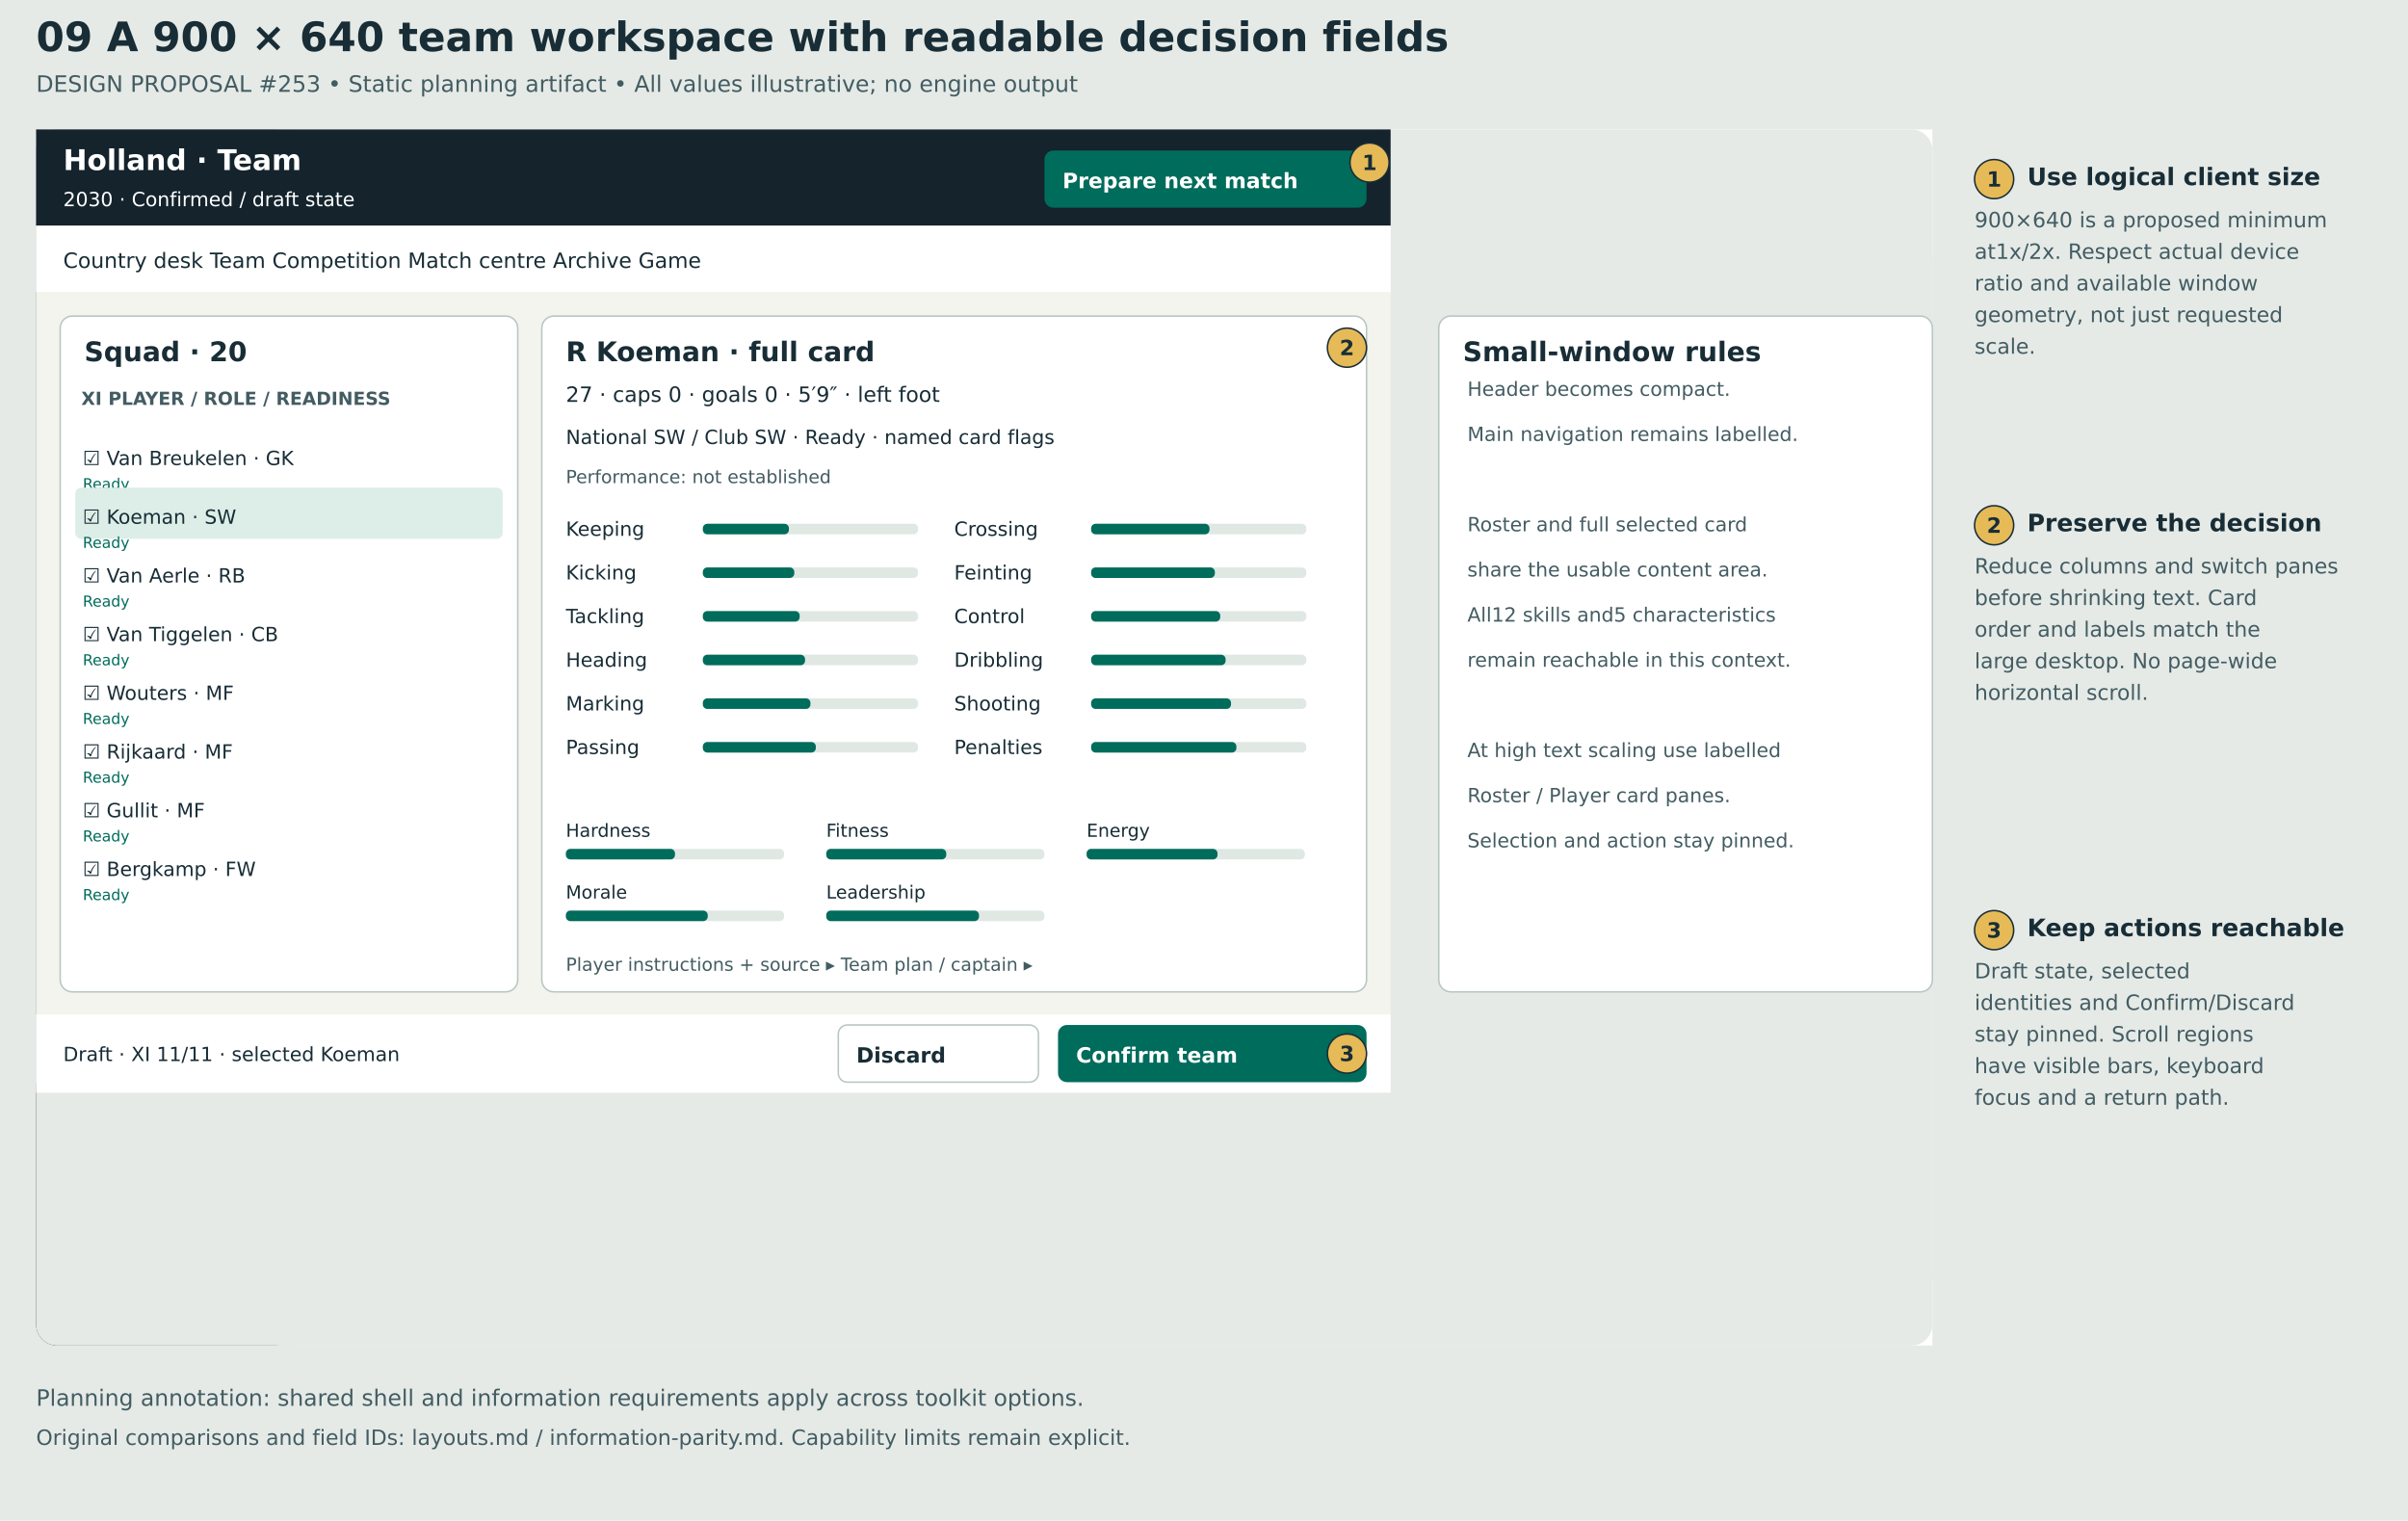
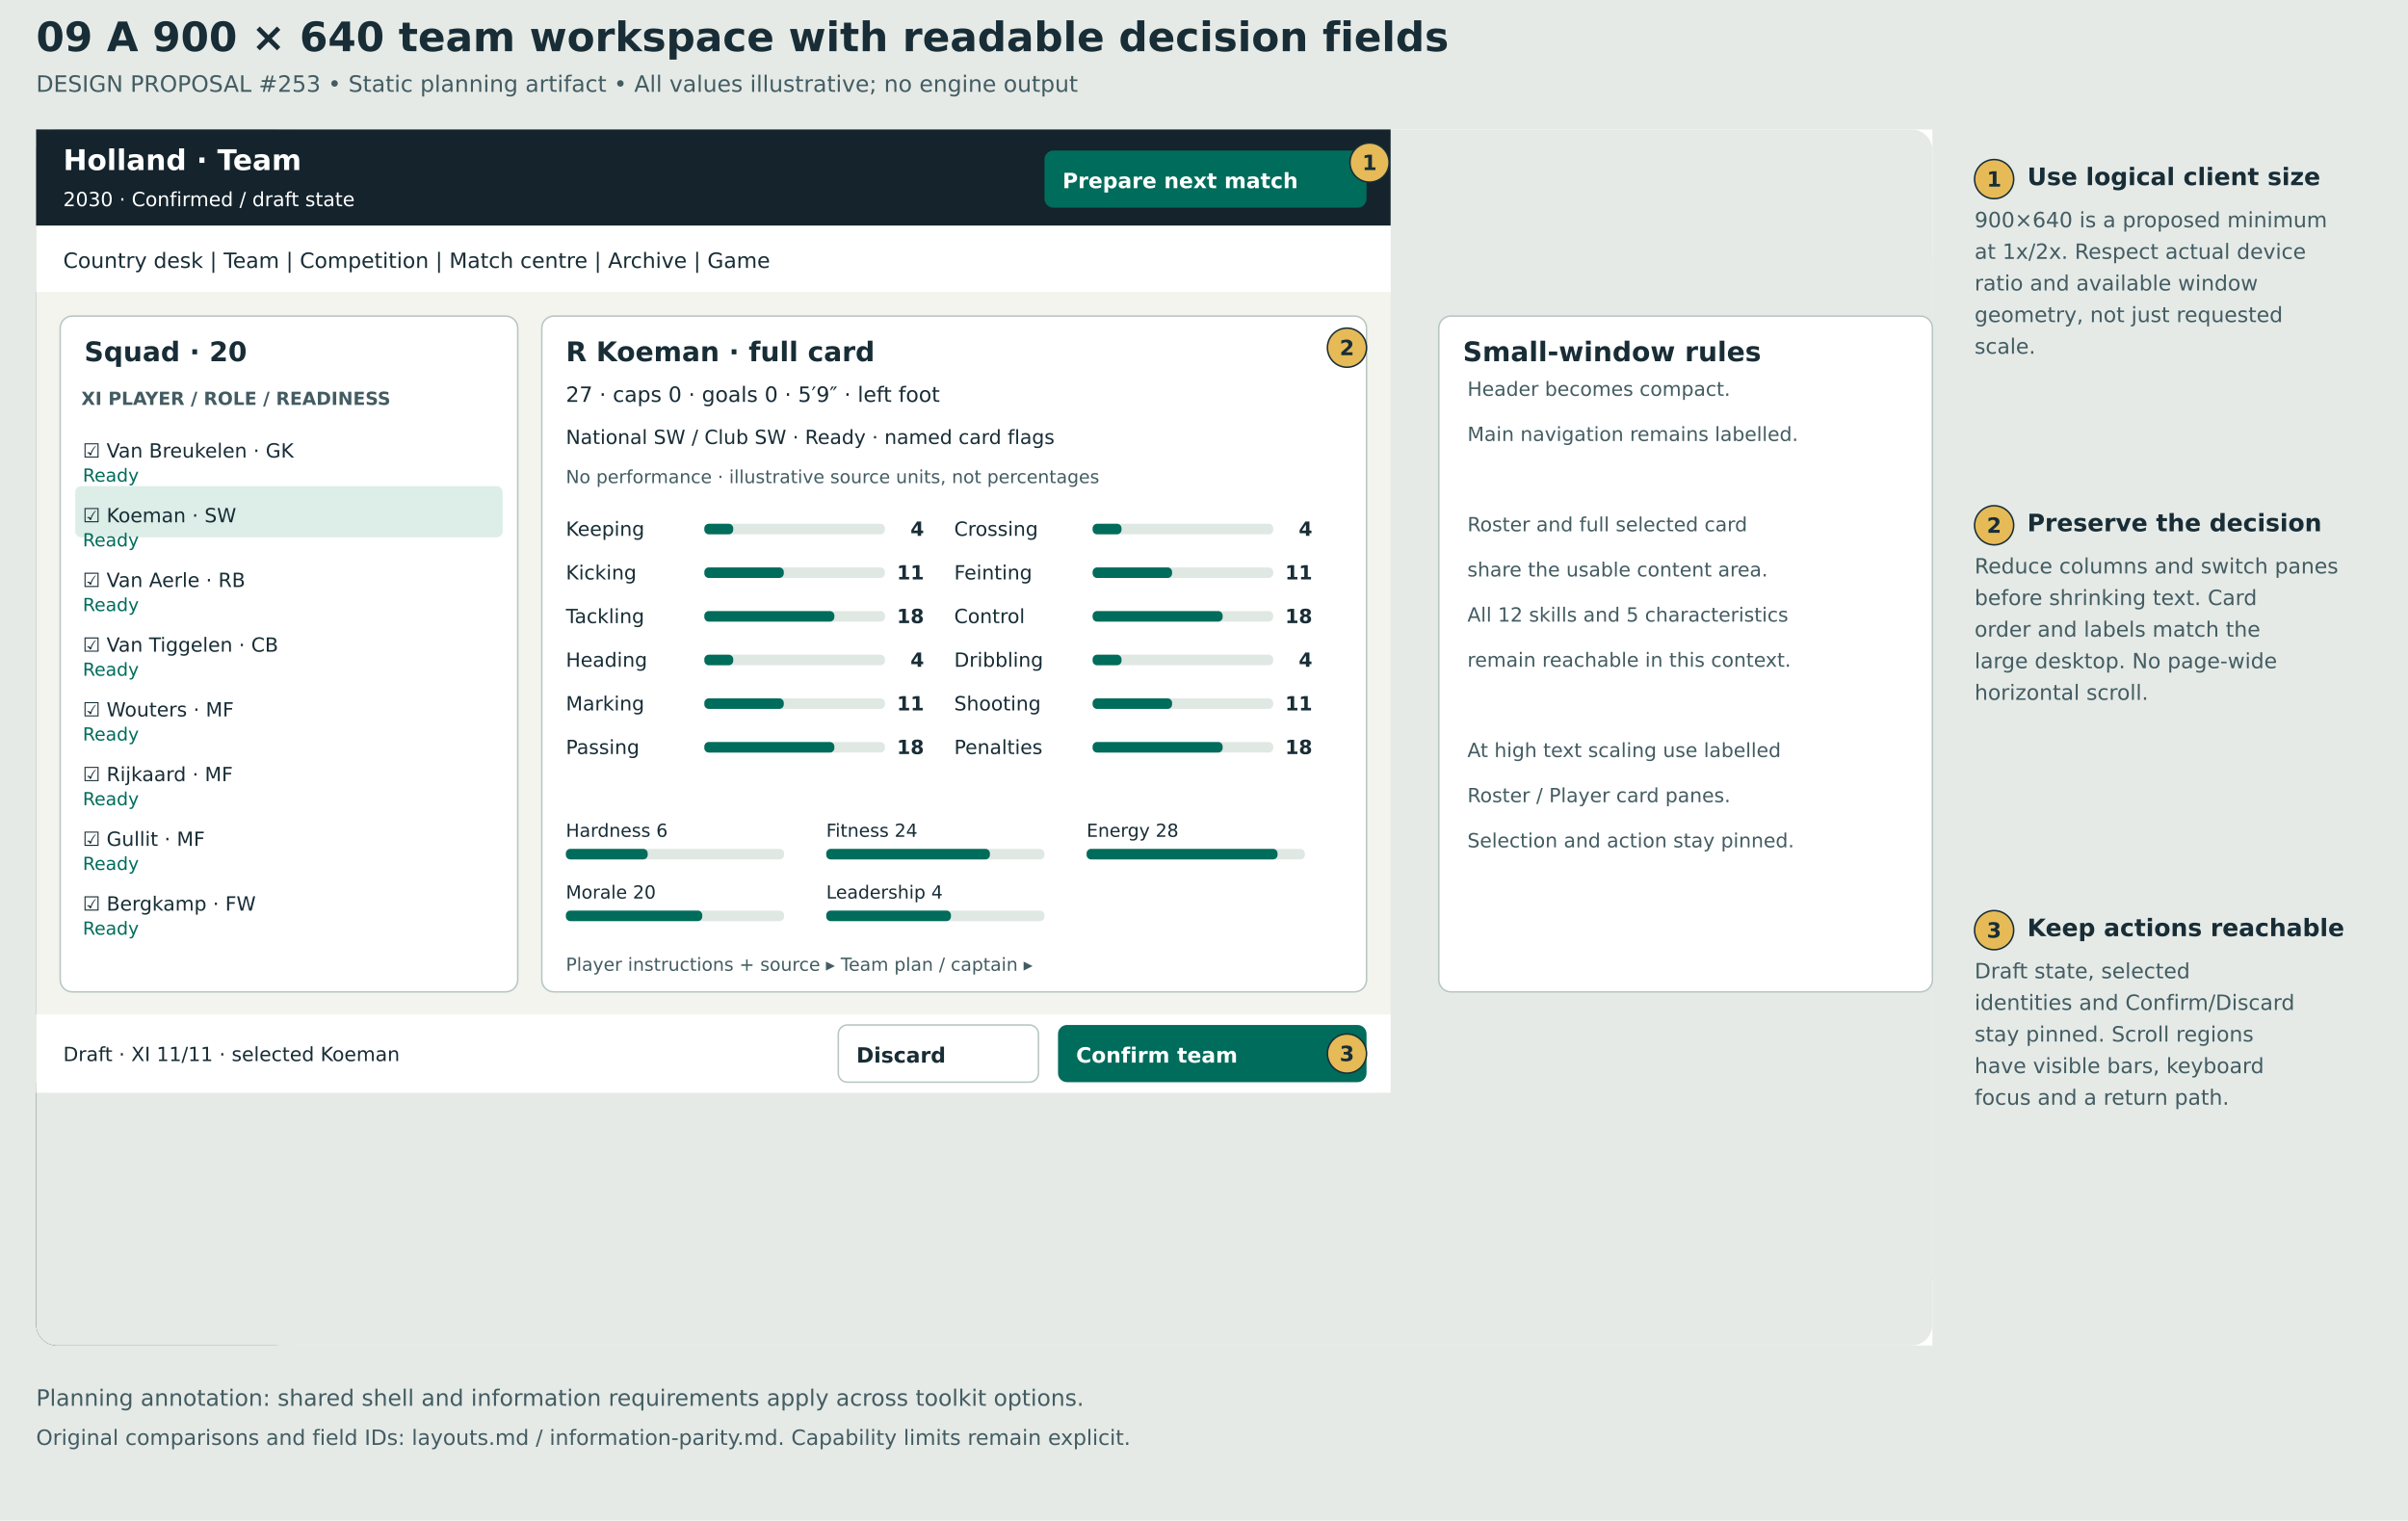
<svg xmlns="http://www.w3.org/2000/svg" width="1600" height="1010" viewBox="0 0 1600 1010" role="img" aria-labelledby="title desc">
  <g font-family="DejaVu Sans, Segoe UI, sans-serif">
    <rect x="0" y="0" width="1600" height="1010" rx="0" fill="#E5EAE7" />
    <text x="24" y="34" fill="#182D36" font-size="27" font-weight="700">09  A 900 × 640 team workspace with readable decision fields</text>
    <text x="24" y="61" fill="#435C62" font-size="15" font-weight="400">DESIGN PROPOSAL #253  •  Static planning artifact  •  All values illustrative; no engine output</text>
    <rect x="24" y="86" width="1260" height="808" rx="14" fill="#F3F4ED" />
    <rect x="24" y="86" width="172" height="808" rx="14" fill="#14232C" />
    <text x="45" y="133" fill="#FFFFFF" font-size="26" font-weight="700">GOAL2</text>
    <text x="45" y="158" fill="#BACFC8" font-size="10" font-weight="700">COUNTRY MANAGER</text>
    <text x="47" y="202" fill="#FFFFFF" font-size="15" font-weight="400">Country desk</text>
    <rect x="34" y="230" width="152" height="42" rx="7" fill="#006C5B" />
    <text x="47" y="257" fill="#FFFFFF" font-size="15" font-weight="600">Team</text>
    <text x="47" y="312" fill="#FFFFFF" font-size="15" font-weight="400">Competition</text>
    <text x="47" y="367" fill="#FFFFFF" font-size="15" font-weight="400">Match centre</text>
    <text x="47" y="422" fill="#FFFFFF" font-size="15" font-weight="400">Archive</text>
    <line x1="44" y1="735" x2="174" y2="735" stroke="#536B71" />
    <text x="47" y="768" fill="#FFFFFF" font-size="15" font-weight="400">Game  ▾</text>
    <text x="47" y="797" fill="#BACFC8" font-size="14" font-weight="400">Help  F1</text>
    <rect x="196" y="86" width="1088" height="86" rx="0" fill="#FFFFFF" />
    <text x="218" y="118" fill="#182D36" font-size="23" font-weight="700">Holland · A Claude</text>
    <text x="218" y="148" fill="#435C62" font-size="14" font-weight="400">2030 · World Cup · Last sixteen</text>
    <rect x="990" y="105" width="270" height="38" rx="6" fill="#006C5B" />
    <text x="1002" y="130" fill="#FFFFFF" font-size="14" font-weight="600">Prepare next match</text>
    <rect x="196" y="850" width="1088" height="44" rx="0" fill="#FFFFFF" />
    <line x1="196" y1="850" x2="1284" y2="850" stroke="#B7C6C3" />
    <text x="218" y="878" fill="#435C62" font-size="13" font-weight="400">Confirmed team  •  Last saved checkpoint available in Game</text>
    <rect x="24" y="86" width="1260" height="808" rx="14" fill="#E5EAE7" />
    <rect x="24" y="86" width="900" height="640" rx="8" fill="#F3F4ED" />
    <rect x="24" y="86" width="900" height="64" rx="0" fill="#14232C" />
    <text x="42" y="113" fill="#FFFFFF" font-size="19" font-weight="700">Holland · Team</text>
    <text x="42" y="137" fill="#FFFFFF" font-size="13" font-weight="400">2030 · Confirmed / draft state</text>
    <rect x="694" y="100" width="214" height="38" rx="6" fill="#006C5B" />
    <text x="706" y="125" fill="#FFFFFF" font-size="14" font-weight="600">Prepare next match</text>
    <rect x="24" y="150" width="900" height="44" rx="0" fill="#FFFFFF" />
-     <text x="42" y="178" fill="#182D36" font-size="14" font-weight="400">Country desk   Team   Competition   Match centre   Archive   Game</text>
+     <text x="42" y="178" fill="#182D36" font-size="14" font-weight="400">Country desk  |  Team  |  Competition  |  Match centre  |  Archive  |  Game</text>
    <rect x="40" y="210" width="304" height="449" rx="8" fill="#FFFFFF" stroke="#B7C6C3" />
    <text x="56" y="240" fill="#182D36" font-size="18" font-weight="700">Squad · 20</text>
    <text x="54" y="269" fill="#435C62" font-size="12" font-weight="600">XI   PLAYER / ROLE / READINESS</text>
-     <text x="55" y="309" fill="#182D36" font-size="13" font-weight="400">☑ Van Breukelen · GK</text>
-     <text x="55" y="325" fill="#006C5B" font-size="10" font-weight="400">Ready</text>
-     <rect x="50" y="324" width="284" height="34" rx="4" fill="#DCEEE7" />
-     <text x="55" y="348" fill="#182D36" font-size="13" font-weight="400">☑ Koeman · SW</text>
-     <text x="55" y="364" fill="#006C5B" font-size="10" font-weight="400">Ready</text>
-     <text x="55" y="387" fill="#182D36" font-size="13" font-weight="400">☑ Van Aerle · RB</text>
-     <text x="55" y="403" fill="#006C5B" font-size="10" font-weight="400">Ready</text>
-     <text x="55" y="426" fill="#182D36" font-size="13" font-weight="400">☑ Van Tiggelen · CB</text>
-     <text x="55" y="442" fill="#006C5B" font-size="10" font-weight="400">Ready</text>
-     <text x="55" y="465" fill="#182D36" font-size="13" font-weight="400">☑ Wouters · MF</text>
-     <text x="55" y="481" fill="#006C5B" font-size="10" font-weight="400">Ready</text>
-     <text x="55" y="504" fill="#182D36" font-size="13" font-weight="400">☑ Rijkaard · MF</text>
-     <text x="55" y="520" fill="#006C5B" font-size="10" font-weight="400">Ready</text>
-     <text x="55" y="543" fill="#182D36" font-size="13" font-weight="400">☑ Gullit · MF</text>
-     <text x="55" y="559" fill="#006C5B" font-size="10" font-weight="400">Ready</text>
-     <text x="55" y="582" fill="#182D36" font-size="13" font-weight="400">☑ Bergkamp · FW</text>
-     <text x="55" y="598" fill="#006C5B" font-size="10" font-weight="400">Ready</text>
+     <text x="55" y="304" fill="#182D36" font-size="13" font-weight="400">☑ Van Breukelen · GK</text>
+     <text x="55" y="320" fill="#006C5B" font-size="12" font-weight="400">Ready</text>
+     <rect x="50" y="323" width="284" height="34" rx="4" fill="#DCEEE7" />
+     <text x="55" y="347" fill="#182D36" font-size="13" font-weight="400">☑ Koeman · SW</text>
+     <text x="55" y="363" fill="#006C5B" font-size="12" font-weight="400">Ready</text>
+     <text x="55" y="390" fill="#182D36" font-size="13" font-weight="400">☑ Van Aerle · RB</text>
+     <text x="55" y="406" fill="#006C5B" font-size="12" font-weight="400">Ready</text>
+     <text x="55" y="433" fill="#182D36" font-size="13" font-weight="400">☑ Van Tiggelen · CB</text>
+     <text x="55" y="449" fill="#006C5B" font-size="12" font-weight="400">Ready</text>
+     <text x="55" y="476" fill="#182D36" font-size="13" font-weight="400">☑ Wouters · MF</text>
+     <text x="55" y="492" fill="#006C5B" font-size="12" font-weight="400">Ready</text>
+     <text x="55" y="519" fill="#182D36" font-size="13" font-weight="400">☑ Rijkaard · MF</text>
+     <text x="55" y="535" fill="#006C5B" font-size="12" font-weight="400">Ready</text>
+     <text x="55" y="562" fill="#182D36" font-size="13" font-weight="400">☑ Gullit · MF</text>
+     <text x="55" y="578" fill="#006C5B" font-size="12" font-weight="400">Ready</text>
+     <text x="55" y="605" fill="#182D36" font-size="13" font-weight="400">☑ Bergkamp · FW</text>
+     <text x="55" y="621" fill="#006C5B" font-size="12" font-weight="400">Ready</text>
    <rect x="360" y="210" width="548" height="449" rx="8" fill="#FFFFFF" stroke="#B7C6C3" />
    <text x="376" y="240" fill="#182D36" font-size="18" font-weight="700">R Koeman · full card</text>
    <text x="376" y="267" fill="#182D36" font-size="14" font-weight="400">27 · caps 0 · goals 0 · 5′9″ · left foot</text>
    <text x="376" y="295" fill="#182D36" font-size="13" font-weight="400">National SW / Club SW · Ready · named card flags</text>
-     <text x="376" y="321" fill="#435C62" font-size="12" font-weight="400">Performance: not established</text>
+     <text x="376" y="321" fill="#435C62" font-size="12" font-weight="400">No performance · illustrative source units, not percentages</text>
    <text x="376" y="356" fill="#182D36" font-size="13" font-weight="400">Keeping</text>
-     <rect x="467" y="348" width="143" height="7" rx="3" fill="#E0E8E4" />
-     <rect x="467" y="348" width="57.2" height="7" rx="3" fill="#006C5B" />
+     <text x="614" y="356" fill="#182D36" font-size="13" font-weight="600" text-anchor="end">4</text>
+     <rect x="468" y="348" width="120" height="7" rx="3" fill="#E0E8E4" />
+     <rect x="468" y="348" width="19.2" height="7" rx="3" fill="#006C5B" />
    <text x="376" y="385" fill="#182D36" font-size="13" font-weight="400">Kicking</text>
-     <rect x="467" y="377" width="143" height="7" rx="3" fill="#E0E8E4" />
-     <rect x="467" y="377" width="60.775" height="7" rx="3" fill="#006C5B" />
+     <text x="614" y="385" fill="#182D36" font-size="13" font-weight="600" text-anchor="end">11</text>
+     <rect x="468" y="377" width="120" height="7" rx="3" fill="#E0E8E4" />
+     <rect x="468" y="377" width="52.8" height="7" rx="3" fill="#006C5B" />
    <text x="376" y="414" fill="#182D36" font-size="13" font-weight="400">Tackling</text>
-     <rect x="467" y="406" width="143" height="7" rx="3" fill="#E0E8E4" />
-     <rect x="467" y="406" width="64.35" height="7" rx="3" fill="#006C5B" />
+     <text x="614" y="414" fill="#182D36" font-size="13" font-weight="600" text-anchor="end">18</text>
+     <rect x="468" y="406" width="120" height="7" rx="3" fill="#E0E8E4" />
+     <rect x="468" y="406" width="86.4" height="7" rx="3" fill="#006C5B" />
    <text x="376" y="443" fill="#182D36" font-size="13" font-weight="400">Heading</text>
-     <rect x="467" y="435" width="143" height="7" rx="3" fill="#E0E8E4" />
-     <rect x="467" y="435" width="67.925" height="7" rx="3" fill="#006C5B" />
+     <text x="614" y="443" fill="#182D36" font-size="13" font-weight="600" text-anchor="end">4</text>
+     <rect x="468" y="435" width="120" height="7" rx="3" fill="#E0E8E4" />
+     <rect x="468" y="435" width="19.2" height="7" rx="3" fill="#006C5B" />
    <text x="376" y="472" fill="#182D36" font-size="13" font-weight="400">Marking</text>
-     <rect x="467" y="464" width="143" height="7" rx="3" fill="#E0E8E4" />
-     <rect x="467" y="464" width="71.5" height="7" rx="3" fill="#006C5B" />
+     <text x="614" y="472" fill="#182D36" font-size="13" font-weight="600" text-anchor="end">11</text>
+     <rect x="468" y="464" width="120" height="7" rx="3" fill="#E0E8E4" />
+     <rect x="468" y="464" width="52.8" height="7" rx="3" fill="#006C5B" />
    <text x="376" y="501" fill="#182D36" font-size="13" font-weight="400">Passing</text>
-     <rect x="467" y="493" width="143" height="7" rx="3" fill="#E0E8E4" />
-     <rect x="467" y="493" width="75.075" height="7" rx="3" fill="#006C5B" />
+     <text x="614" y="501" fill="#182D36" font-size="13" font-weight="600" text-anchor="end">18</text>
+     <rect x="468" y="493" width="120" height="7" rx="3" fill="#E0E8E4" />
+     <rect x="468" y="493" width="86.4" height="7" rx="3" fill="#006C5B" />
    <text x="634" y="356" fill="#182D36" font-size="13" font-weight="400">Crossing</text>
-     <rect x="725" y="348" width="143" height="7" rx="3" fill="#E0E8E4" />
-     <rect x="725" y="348" width="78.65" height="7" rx="3" fill="#006C5B" />
+     <text x="872" y="356" fill="#182D36" font-size="13" font-weight="600" text-anchor="end">4</text>
+     <rect x="726" y="348" width="120" height="7" rx="3" fill="#E0E8E4" />
+     <rect x="726" y="348" width="19.2" height="7" rx="3" fill="#006C5B" />
    <text x="634" y="385" fill="#182D36" font-size="13" font-weight="400">Feinting</text>
-     <rect x="725" y="377" width="143" height="7" rx="3" fill="#E0E8E4" />
-     <rect x="725" y="377" width="82.225" height="7" rx="3" fill="#006C5B" />
+     <text x="872" y="385" fill="#182D36" font-size="13" font-weight="600" text-anchor="end">11</text>
+     <rect x="726" y="377" width="120" height="7" rx="3" fill="#E0E8E4" />
+     <rect x="726" y="377" width="52.8" height="7" rx="3" fill="#006C5B" />
    <text x="634" y="414" fill="#182D36" font-size="13" font-weight="400">Control</text>
-     <rect x="725" y="406" width="143" height="7" rx="3" fill="#E0E8E4" />
-     <rect x="725" y="406" width="85.8" height="7" rx="3" fill="#006C5B" />
+     <text x="872" y="414" fill="#182D36" font-size="13" font-weight="600" text-anchor="end">18</text>
+     <rect x="726" y="406" width="120" height="7" rx="3" fill="#E0E8E4" />
+     <rect x="726" y="406" width="86.4" height="7" rx="3" fill="#006C5B" />
    <text x="634" y="443" fill="#182D36" font-size="13" font-weight="400">Dribbling</text>
-     <rect x="725" y="435" width="143" height="7" rx="3" fill="#E0E8E4" />
-     <rect x="725" y="435" width="89.375" height="7" rx="3" fill="#006C5B" />
+     <text x="872" y="443" fill="#182D36" font-size="13" font-weight="600" text-anchor="end">4</text>
+     <rect x="726" y="435" width="120" height="7" rx="3" fill="#E0E8E4" />
+     <rect x="726" y="435" width="19.2" height="7" rx="3" fill="#006C5B" />
    <text x="634" y="472" fill="#182D36" font-size="13" font-weight="400">Shooting</text>
-     <rect x="725" y="464" width="143" height="7" rx="3" fill="#E0E8E4" />
-     <rect x="725" y="464" width="92.95" height="7" rx="3" fill="#006C5B" />
+     <text x="872" y="472" fill="#182D36" font-size="13" font-weight="600" text-anchor="end">11</text>
+     <rect x="726" y="464" width="120" height="7" rx="3" fill="#E0E8E4" />
+     <rect x="726" y="464" width="52.8" height="7" rx="3" fill="#006C5B" />
    <text x="634" y="501" fill="#182D36" font-size="13" font-weight="400">Penalties</text>
-     <rect x="725" y="493" width="143" height="7" rx="3" fill="#E0E8E4" />
-     <rect x="725" y="493" width="96.525" height="7" rx="3" fill="#006C5B" />
-     <text x="376" y="556" fill="#182D36" font-size="12" font-weight="400">Hardness</text>
+     <text x="872" y="501" fill="#182D36" font-size="13" font-weight="600" text-anchor="end">18</text>
+     <rect x="726" y="493" width="120" height="7" rx="3" fill="#E0E8E4" />
+     <rect x="726" y="493" width="86.4" height="7" rx="3" fill="#006C5B" />
+     <text x="376" y="556" fill="#182D36" font-size="12" font-weight="400">Hardness 6</text>
    <rect x="376" y="564" width="145" height="7" rx="3" fill="#E0E8E4" />
-     <rect x="376" y="564" width="72.5" height="7" rx="3" fill="#006C5B" />
-     <text x="549" y="556" fill="#182D36" font-size="12" font-weight="400">Fitness</text>
+     <rect x="376" y="564" width="54.375" height="7" rx="3" fill="#006C5B" />
+     <text x="549" y="556" fill="#182D36" font-size="12" font-weight="400">Fitness 24</text>
    <rect x="549" y="564" width="145" height="7" rx="3" fill="#E0E8E4" />
-     <rect x="549" y="564" width="79.75" height="7" rx="3" fill="#006C5B" />
-     <text x="722" y="556" fill="#182D36" font-size="12" font-weight="400">Energy</text>
+     <rect x="549" y="564" width="108.75" height="7" rx="3" fill="#006C5B" />
+     <text x="722" y="556" fill="#182D36" font-size="12" font-weight="400">Energy 28</text>
    <rect x="722" y="564" width="145" height="7" rx="3" fill="#E0E8E4" />
-     <rect x="722" y="564" width="87.0" height="7" rx="3" fill="#006C5B" />
-     <text x="376" y="597" fill="#182D36" font-size="12" font-weight="400">Morale</text>
+     <rect x="722" y="564" width="126.875" height="7" rx="3" fill="#006C5B" />
+     <text x="376" y="597" fill="#182D36" font-size="12" font-weight="400">Morale 20</text>
    <rect x="376" y="605" width="145" height="7" rx="3" fill="#E0E8E4" />
-     <rect x="376" y="605" width="94.25" height="7" rx="3" fill="#006C5B" />
-     <text x="549" y="597" fill="#182D36" font-size="12" font-weight="400">Leadership</text>
+     <rect x="376" y="605" width="90.625" height="7" rx="3" fill="#006C5B" />
+     <text x="549" y="597" fill="#182D36" font-size="12" font-weight="400">Leadership 4</text>
    <rect x="549" y="605" width="145" height="7" rx="3" fill="#E0E8E4" />
-     <rect x="549" y="605" width="101.5" height="7" rx="3" fill="#006C5B" />
+     <rect x="549" y="605" width="82.857" height="7" rx="3" fill="#006C5B" />
    <text x="376" y="645" fill="#435C62" font-size="12" font-weight="400">Player instructions + source  ▸   Team plan / captain  ▸</text>
    <rect x="24" y="674" width="900" height="52" rx="0" fill="#FFFFFF" />
    <text x="42" y="705" fill="#182D36" font-size="13" font-weight="400">Draft · XI 11/11 · selected Koeman</text>
    <rect x="557" y="681" width="133" height="38" rx="6" fill="#FFFFFF" stroke="#B7C6C3" />
    <text x="569" y="706" fill="#182D36" font-size="14" font-weight="600">Discard</text>
    <rect x="703" y="681" width="205" height="38" rx="6" fill="#006C5B" />
    <text x="715" y="706" fill="#FFFFFF" font-size="14" font-weight="600">Confirm team</text>
    <rect x="956" y="210" width="328" height="449" rx="8" fill="#FFFFFF" stroke="#B7C6C3" />
    <text x="972" y="240" fill="#182D36" font-size="18" font-weight="700">Small-window rules</text>
    <text x="975" y="263" fill="#435C62" font-size="13" font-weight="400">Header becomes compact.</text>
    <text x="975" y="293" fill="#435C62" font-size="13" font-weight="400">Main navigation remains labelled.</text>
    <text x="975" y="323" fill="#435C62" font-size="13" font-weight="400" />
    <text x="975" y="353" fill="#435C62" font-size="13" font-weight="400">Roster and full selected card</text>
    <text x="975" y="383" fill="#435C62" font-size="13" font-weight="400">share the usable content area.</text>
-     <text x="975" y="413" fill="#435C62" font-size="13" font-weight="400">All12 skills and5 characteristics</text>
+     <text x="975" y="413" fill="#435C62" font-size="13" font-weight="400">All 12 skills and 5 characteristics</text>
    <text x="975" y="443" fill="#435C62" font-size="13" font-weight="400">remain reachable in this context.</text>
    <text x="975" y="473" fill="#435C62" font-size="13" font-weight="400" />
    <text x="975" y="503" fill="#435C62" font-size="13" font-weight="400">At high text scaling use labelled</text>
    <text x="975" y="533" fill="#435C62" font-size="13" font-weight="400">Roster / Player card panes.</text>
    <text x="975" y="563" fill="#435C62" font-size="13" font-weight="400">Selection and action stay pinned.</text>
    <circle cx="910" cy="108" r="13" fill="#E5BA57" stroke="#182D36" />
    <text x="910" y="113" fill="#182D36" font-size="14" font-weight="700" text-anchor="middle">1</text>
    <circle cx="895" cy="231" r="13" fill="#E5BA57" stroke="#182D36" />
    <text x="895" y="236" fill="#182D36" font-size="14" font-weight="700" text-anchor="middle">2</text>
    <circle cx="895" cy="700" r="13" fill="#E5BA57" stroke="#182D36" />
    <text x="895" y="705" fill="#182D36" font-size="14" font-weight="700" text-anchor="middle">3</text>
    <circle cx="1325" cy="119" r="13" fill="#E5BA57" stroke="#182D36" />
    <text x="1325" y="124" fill="#182D36" font-size="14" font-weight="700" text-anchor="middle">1</text>
    <text x="1347" y="123" fill="#182D36" font-size="16" font-weight="700">Use logical client size</text>
    <text x="1312" y="151" fill="#435C62" font-size="14" font-weight="400">900×640 is a proposed minimum</text>
-     <text x="1312" y="172" fill="#435C62" font-size="14" font-weight="400">at1x/2x. Respect actual device</text>
+     <text x="1312" y="172" fill="#435C62" font-size="14" font-weight="400">at 1x/2x. Respect actual device</text>
    <text x="1312" y="193" fill="#435C62" font-size="14" font-weight="400">ratio and available window</text>
    <text x="1312" y="214" fill="#435C62" font-size="14" font-weight="400">geometry, not just requested</text>
    <text x="1312" y="235" fill="#435C62" font-size="14" font-weight="400">scale.</text>
    <circle cx="1325" cy="349" r="13" fill="#E5BA57" stroke="#182D36" />
    <text x="1325" y="354" fill="#182D36" font-size="14" font-weight="700" text-anchor="middle">2</text>
    <text x="1347" y="353" fill="#182D36" font-size="16" font-weight="700">Preserve the decision</text>
    <text x="1312" y="381" fill="#435C62" font-size="14" font-weight="400">Reduce columns and switch panes</text>
    <text x="1312" y="402" fill="#435C62" font-size="14" font-weight="400">before shrinking text. Card</text>
    <text x="1312" y="423" fill="#435C62" font-size="14" font-weight="400">order and labels match the</text>
    <text x="1312" y="444" fill="#435C62" font-size="14" font-weight="400">large desktop. No page-wide</text>
    <text x="1312" y="465" fill="#435C62" font-size="14" font-weight="400">horizontal scroll.</text>
    <circle cx="1325" cy="618" r="13" fill="#E5BA57" stroke="#182D36" />
    <text x="1325" y="623" fill="#182D36" font-size="14" font-weight="700" text-anchor="middle">3</text>
    <text x="1347" y="622" fill="#182D36" font-size="16" font-weight="700">Keep actions reachable</text>
    <text x="1312" y="650" fill="#435C62" font-size="14" font-weight="400">Draft state, selected</text>
    <text x="1312" y="671" fill="#435C62" font-size="14" font-weight="400">identities and Confirm/Discard</text>
    <text x="1312" y="692" fill="#435C62" font-size="14" font-weight="400">stay pinned. Scroll regions</text>
    <text x="1312" y="713" fill="#435C62" font-size="14" font-weight="400">have visible bars, keyboard</text>
    <text x="1312" y="734" fill="#435C62" font-size="14" font-weight="400">focus and a return path.</text>
    <text x="24" y="934" fill="#435C62" font-size="15" font-weight="400">Planning annotation: shared shell and information requirements apply across toolkit options.</text>
    <text x="24" y="960" fill="#435C62" font-size="14" font-weight="400">Original comparisons and field IDs: layouts.md / information-parity.md. Capability limits remain explicit.</text>
  </g>
</svg>
